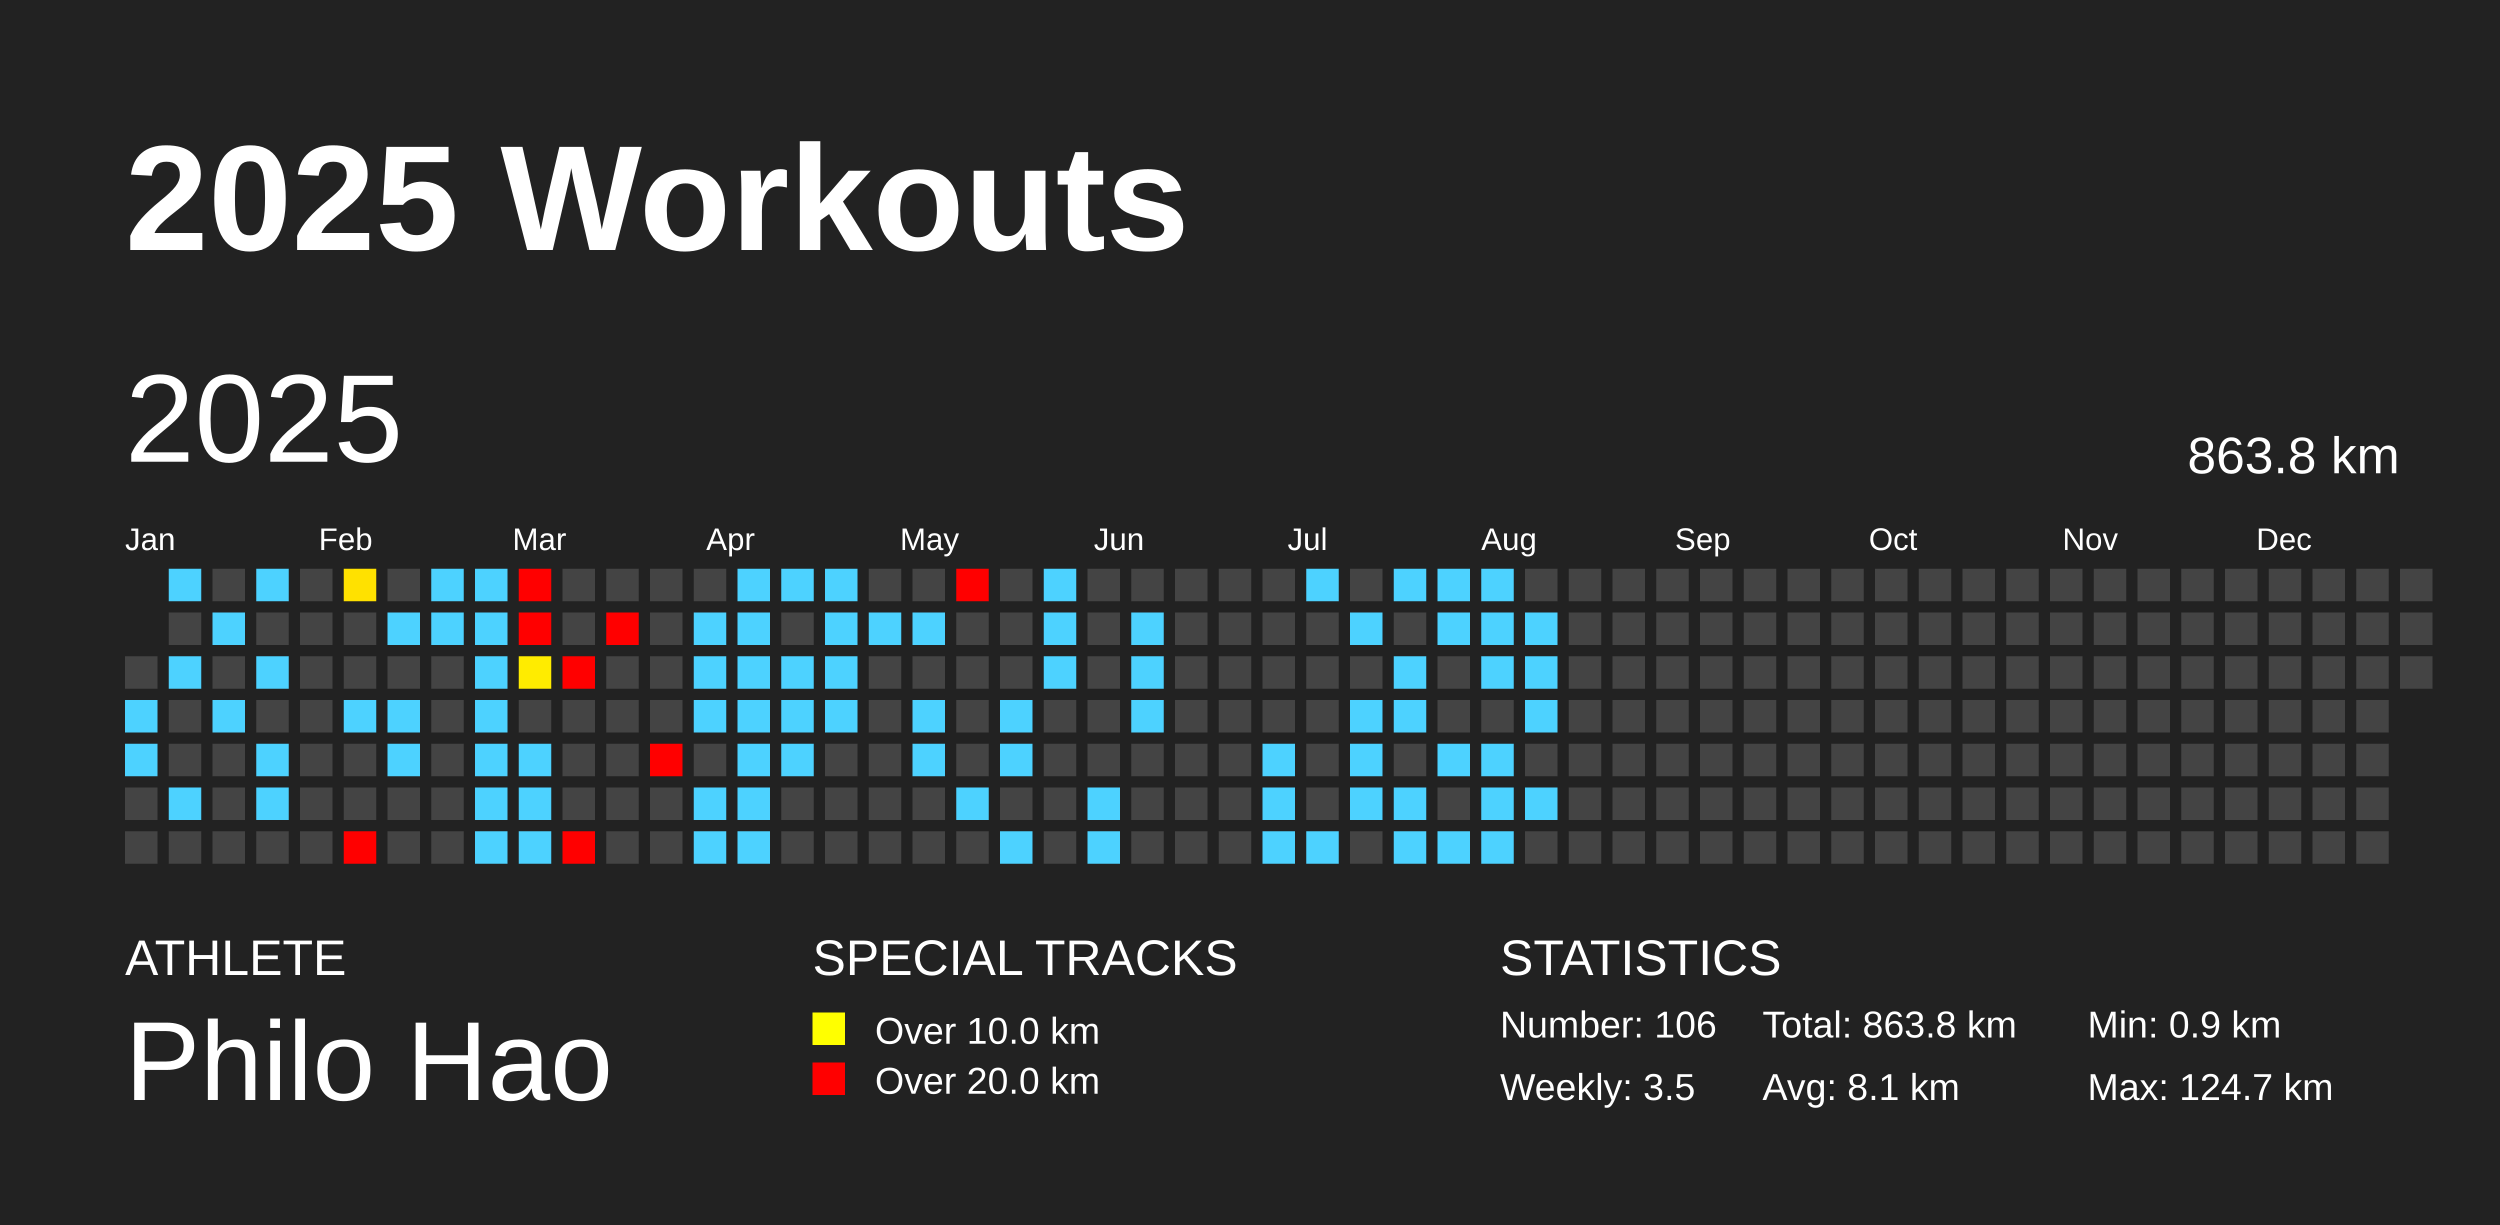
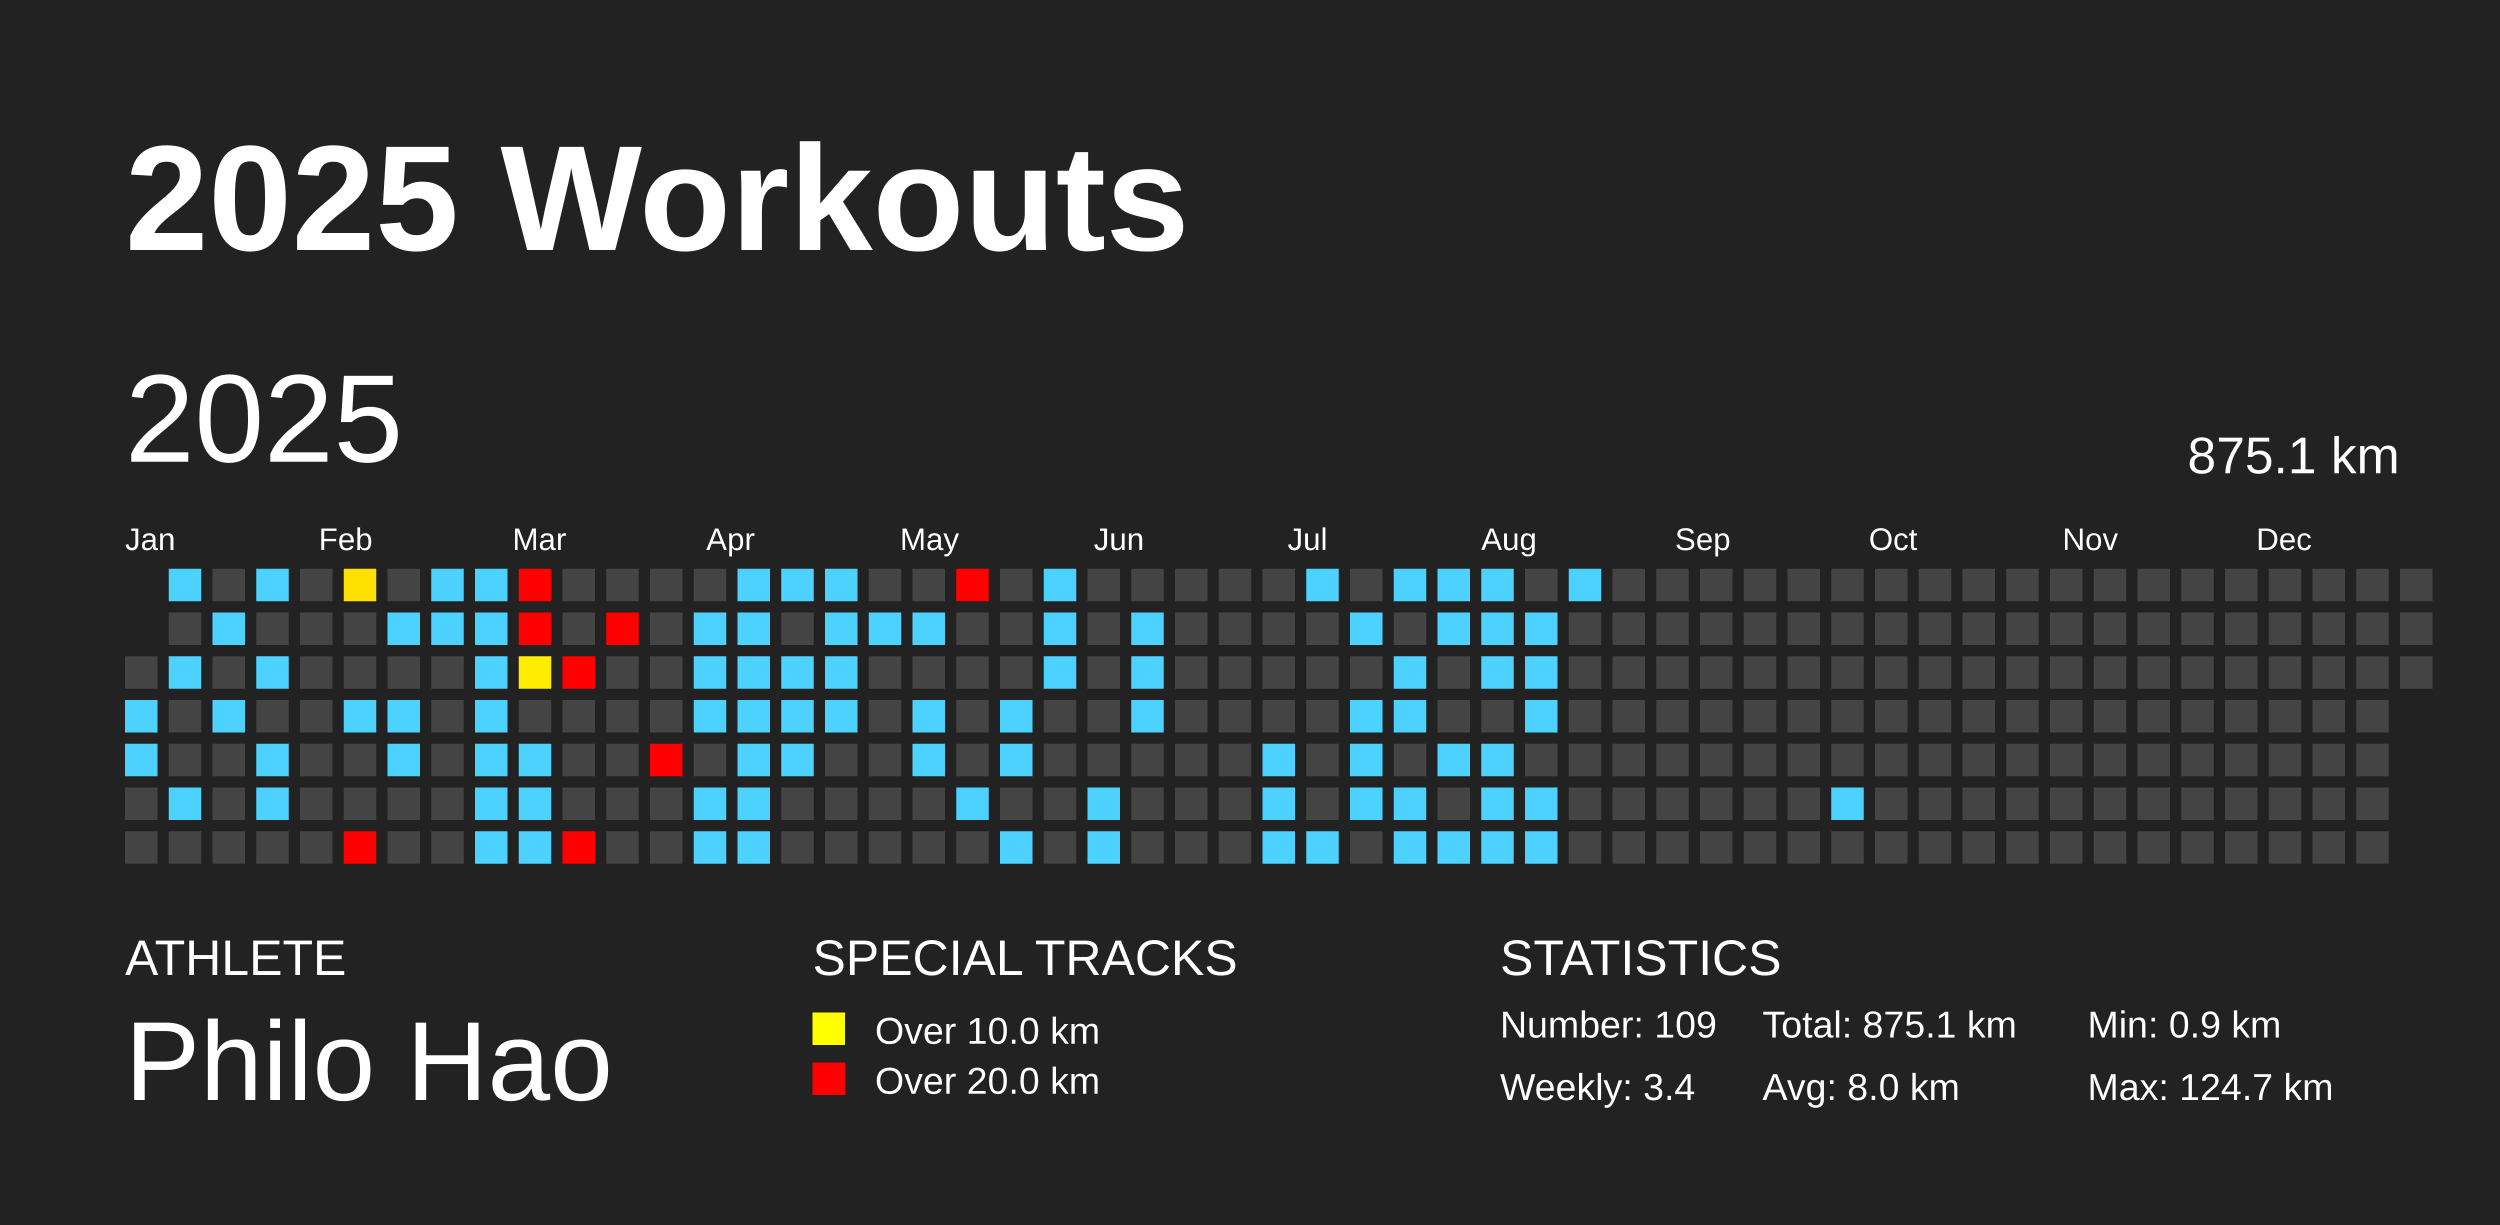
<svg xmlns="http://www.w3.org/2000/svg" baseProfile="full" height="98mm" version="1.1" viewBox="0,0,200,98" width="200mm">
  <defs />
  <rect fill="#222222" height="98" width="200" x="0" y="0" />
  <text fill="#FFFFFF" style="font-size:12px; font-family:Arial; font-weight:bold;" x="10" y="20">2025 Workouts</text>
  <text fill="#FFFFFF" style="font-size:4px; font-family:Arial" x="10" y="78">ATHLETE</text>
  <text fill="#FFFFFF" style="font-size:9px; font-family:Arial" x="10" y="88">Philo Hao</text>
  <text fill="#FFFFFF" style="font-size:4px; font-family:Arial" x="65" y="78">SPECIAL TRACKS</text>
  <rect fill="yellow" height="2.6" width="2.6" x="65" y="81" />
  <text fill="#FFFFFF" style="font-size:3px; font-family:Arial" x="70" y="83.5">Over 10.0 km</text>
  <rect fill="red" height="2.6" width="2.6" x="65" y="85" />
  <text fill="#FFFFFF" style="font-size:3px; font-family:Arial" x="70" y="87.5">Over 20.0 km</text>
  <text fill="#FFFFFF" style="font-size:4px; font-family:Arial" x="120" y="78">STATISTICS</text>
-   <text fill="#FFFFFF" style="font-size:3px; font-family:Arial" x="120" y="83">Number: 106</text>
-   <text fill="#FFFFFF" style="font-size:3px; font-family:Arial" x="120" y="88">Weekly: 3.5</text>
-   <text fill="#FFFFFF" style="font-size:3px; font-family:Arial" x="141" y="83">Total: 863.8 km</text>
-   <text fill="#FFFFFF" style="font-size:3px; font-family:Arial" x="141" y="88">Avg: 8.1 km</text>
+   <text fill="#FFFFFF" style="font-size:3px; font-family:Arial" x="120" y="83">Number: 109</text>
+   <text fill="#FFFFFF" style="font-size:3px; font-family:Arial" x="120" y="88">Weekly: 3.4</text>
+   <text fill="#FFFFFF" style="font-size:3px; font-family:Arial" x="141" y="83">Total: 875.1 km</text>
+   <text fill="#FFFFFF" style="font-size:3px; font-family:Arial" x="141" y="88">Avg: 8.0 km</text>
  <text fill="#FFFFFF" style="font-size:3px; font-family:Arial" x="167" y="83">Min: 0.9 km</text>
  <text fill="#FFFFFF" style="font-size:3px; font-family:Arial" x="167" y="88">Max: 124.7 km</text>
  <text dominant-baseline="hanging" fill="#FFFFFF" style="font-size:10.0px; font-family:Arial;" x="10" y="30">2025</text>
-   <text dominant-baseline="hanging" fill="#FFFFFF" style="font-size:4.125px; font-family:Arial;" x="175" y="35">863.8 km</text>
+   <text dominant-baseline="hanging" fill="#FFFFFF" style="font-size:4.125px; font-family:Arial;" x="175" y="35">875.1 km</text>
  <text fill="#FFFFFF" style="font-size:2.5px; font-family:Arial" x="10.0" y="44">Jan</text>
  <text fill="#FFFFFF" style="font-size:2.5px; font-family:Arial" x="25.5" y="44">Feb</text>
  <text fill="#FFFFFF" style="font-size:2.5px; font-family:Arial" x="41.0" y="44">Mar</text>
  <text fill="#FFFFFF" style="font-size:2.5px; font-family:Arial" x="56.5" y="44">Apr</text>
  <text fill="#FFFFFF" style="font-size:2.5px; font-family:Arial" x="72.0" y="44">May</text>
  <text fill="#FFFFFF" style="font-size:2.5px; font-family:Arial" x="87.5" y="44">Jun</text>
  <text fill="#FFFFFF" style="font-size:2.5px; font-family:Arial" x="103.0" y="44">Jul</text>
  <text fill="#FFFFFF" style="font-size:2.5px; font-family:Arial" x="118.5" y="44">Aug</text>
  <text fill="#FFFFFF" style="font-size:2.5px; font-family:Arial" x="134.0" y="44">Sep</text>
  <text fill="#FFFFFF" style="font-size:2.5px; font-family:Arial" x="149.5" y="44">Oct</text>
  <text fill="#FFFFFF" style="font-size:2.5px; font-family:Arial" x="165.0" y="44">Nov</text>
  <text fill="#FFFFFF" style="font-size:2.5px; font-family:Arial" x="180.5" y="44">Dec</text>
  <rect fill="#444444" height="2.6" width="2.6" x="10.0" y="52.5" />
  <rect fill="#4dd2ff" height="2.6" width="2.6" x="10.0" y="56.0" />
  <rect fill="#4dd2ff" height="2.6" width="2.6" x="10.0" y="59.5" />
  <rect fill="#444444" height="2.6" width="2.6" x="10.0" y="63.0" />
  <rect fill="#444444" height="2.6" width="2.6" x="10.0" y="66.5" />
  <rect fill="#4dd2ff" height="2.6" width="2.6" x="13.5" y="45.5" />
  <rect fill="#444444" height="2.6" width="2.6" x="13.5" y="49.0" />
  <rect fill="#4dd2ff" height="2.6" width="2.6" x="13.5" y="52.5" />
  <rect fill="#444444" height="2.6" width="2.6" x="13.5" y="56.0" />
  <rect fill="#444444" height="2.6" width="2.6" x="13.5" y="59.5" />
  <rect fill="#4dd2ff" height="2.6" width="2.6" x="13.5" y="63.0" />
  <rect fill="#444444" height="2.6" width="2.6" x="13.5" y="66.5" />
  <rect fill="#444444" height="2.6" width="2.6" x="17.0" y="45.5" />
  <rect fill="#4dd2ff" height="2.6" width="2.6" x="17.0" y="49.0" />
  <rect fill="#444444" height="2.6" width="2.6" x="17.0" y="52.5" />
  <rect fill="#4dd2ff" height="2.6" width="2.6" x="17.0" y="56.0" />
  <rect fill="#444444" height="2.6" width="2.6" x="17.0" y="59.5" />
  <rect fill="#444444" height="2.6" width="2.6" x="17.0" y="63.0" />
  <rect fill="#444444" height="2.6" width="2.6" x="17.0" y="66.5" />
  <rect fill="#4dd2ff" height="2.6" width="2.6" x="20.5" y="45.5" />
  <rect fill="#444444" height="2.6" width="2.6" x="20.5" y="49.0" />
  <rect fill="#4dd2ff" height="2.6" width="2.6" x="20.5" y="52.5" />
  <rect fill="#444444" height="2.6" width="2.6" x="20.5" y="56.0" />
  <rect fill="#4dd2ff" height="2.6" width="2.6" x="20.5" y="59.5" />
  <rect fill="#4dd2ff" height="2.6" width="2.6" x="20.5" y="63.0" />
  <rect fill="#444444" height="2.6" width="2.6" x="20.5" y="66.5" />
  <rect fill="#444444" height="2.6" width="2.6" x="24.0" y="45.5" />
  <rect fill="#444444" height="2.6" width="2.6" x="24.0" y="49.0" />
  <rect fill="#444444" height="2.6" width="2.6" x="24.0" y="52.5" />
  <rect fill="#444444" height="2.6" width="2.6" x="24.0" y="56.0" />
  <rect fill="#444444" height="2.6" width="2.6" x="24.0" y="59.5" />
  <rect fill="#444444" height="2.6" width="2.6" x="24.0" y="63.0" />
  <rect fill="#444444" height="2.6" width="2.6" x="24.0" y="66.5" />
  <rect fill="#ffe100" height="2.6" width="2.6" x="27.5" y="45.5" />
  <rect fill="#444444" height="2.6" width="2.6" x="27.5" y="49.0" />
  <rect fill="#444444" height="2.6" width="2.6" x="27.5" y="52.5" />
  <rect fill="#4dd2ff" height="2.6" width="2.6" x="27.5" y="56.0" />
  <rect fill="#444444" height="2.6" width="2.6" x="27.5" y="59.5" />
  <rect fill="#444444" height="2.6" width="2.6" x="27.5" y="63.0" />
  <rect fill="red" height="2.6" width="2.6" x="27.5" y="66.5" />
  <rect fill="#444444" height="2.6" width="2.6" x="31.0" y="45.5" />
  <rect fill="#4dd2ff" height="2.6" width="2.6" x="31.0" y="49.0" />
  <rect fill="#444444" height="2.6" width="2.6" x="31.0" y="52.5" />
  <rect fill="#4dd2ff" height="2.6" width="2.6" x="31.0" y="56.0" />
  <rect fill="#4dd2ff" height="2.6" width="2.6" x="31.0" y="59.5" />
  <rect fill="#444444" height="2.6" width="2.6" x="31.0" y="63.0" />
  <rect fill="#444444" height="2.6" width="2.6" x="31.0" y="66.5" />
  <rect fill="#4dd2ff" height="2.6" width="2.6" x="34.5" y="45.5" />
  <rect fill="#4dd2ff" height="2.6" width="2.6" x="34.5" y="49.0" />
  <rect fill="#444444" height="2.6" width="2.6" x="34.5" y="52.5" />
  <rect fill="#444444" height="2.6" width="2.6" x="34.5" y="56.0" />
  <rect fill="#444444" height="2.6" width="2.6" x="34.5" y="59.5" />
  <rect fill="#444444" height="2.6" width="2.6" x="34.5" y="63.0" />
  <rect fill="#444444" height="2.6" width="2.6" x="34.5" y="66.5" />
  <rect fill="#4dd2ff" height="2.6" width="2.6" x="38.0" y="45.5" />
  <rect fill="#4dd2ff" height="2.6" width="2.6" x="38.0" y="49.0" />
  <rect fill="#4dd2ff" height="2.6" width="2.6" x="38.0" y="52.5" />
  <rect fill="#4dd2ff" height="2.6" width="2.6" x="38.0" y="56.0" />
  <rect fill="#4dd2ff" height="2.6" width="2.6" x="38.0" y="59.5" />
  <rect fill="#4dd2ff" height="2.6" width="2.6" x="38.0" y="63.0" />
  <rect fill="#4dd2ff" height="2.6" width="2.6" x="38.0" y="66.5" />
  <rect fill="red" height="2.6" width="2.6" x="41.5" y="45.5" />
  <rect fill="red" height="2.6" width="2.6" x="41.5" y="49.0" />
  <rect fill="#ffec00" height="2.6" width="2.6" x="41.5" y="52.5" />
  <rect fill="#444444" height="2.6" width="2.6" x="41.5" y="56.0" />
  <rect fill="#4dd2ff" height="2.6" width="2.6" x="41.5" y="59.5" />
  <rect fill="#4dd2ff" height="2.6" width="2.6" x="41.5" y="63.0" />
  <rect fill="#4dd2ff" height="2.6" width="2.6" x="41.5" y="66.5" />
  <rect fill="#444444" height="2.6" width="2.6" x="45.0" y="45.5" />
  <rect fill="#444444" height="2.6" width="2.6" x="45.0" y="49.0" />
  <rect fill="red" height="2.6" width="2.6" x="45.0" y="52.5" />
  <rect fill="#444444" height="2.6" width="2.6" x="45.0" y="56.0" />
  <rect fill="#444444" height="2.6" width="2.6" x="45.0" y="59.5" />
  <rect fill="#444444" height="2.6" width="2.6" x="45.0" y="63.0" />
  <rect fill="red" height="2.6" width="2.6" x="45.0" y="66.5" />
  <rect fill="#444444" height="2.6" width="2.6" x="48.5" y="45.5" />
  <rect fill="red" height="2.6" width="2.6" x="48.5" y="49.0" />
  <rect fill="#444444" height="2.6" width="2.6" x="48.5" y="52.5" />
  <rect fill="#444444" height="2.6" width="2.6" x="48.5" y="56.0" />
  <rect fill="#444444" height="2.6" width="2.6" x="48.5" y="59.5" />
  <rect fill="#444444" height="2.6" width="2.6" x="48.5" y="63.0" />
  <rect fill="#444444" height="2.6" width="2.6" x="48.5" y="66.5" />
  <rect fill="#444444" height="2.6" width="2.6" x="52.0" y="45.5" />
  <rect fill="#444444" height="2.6" width="2.6" x="52.0" y="49.0" />
  <rect fill="#444444" height="2.6" width="2.6" x="52.0" y="52.5" />
  <rect fill="#444444" height="2.6" width="2.6" x="52.0" y="56.0" />
  <rect fill="red" height="2.6" width="2.6" x="52.0" y="59.5" />
  <rect fill="#444444" height="2.6" width="2.6" x="52.0" y="63.0" />
  <rect fill="#444444" height="2.6" width="2.6" x="52.0" y="66.5" />
  <rect fill="#444444" height="2.6" width="2.6" x="55.5" y="45.5" />
  <rect fill="#4dd2ff" height="2.6" width="2.6" x="55.5" y="49.0" />
  <rect fill="#4dd2ff" height="2.6" width="2.6" x="55.5" y="52.5" />
  <rect fill="#4dd2ff" height="2.6" width="2.6" x="55.5" y="56.0" />
  <rect fill="#444444" height="2.6" width="2.6" x="55.5" y="59.5" />
  <rect fill="#4dd2ff" height="2.6" width="2.6" x="55.5" y="63.0" />
  <rect fill="#4dd2ff" height="2.6" width="2.6" x="55.5" y="66.5" />
  <rect fill="#4dd2ff" height="2.6" width="2.6" x="59.0" y="45.5" />
  <rect fill="#4dd2ff" height="2.6" width="2.6" x="59.0" y="49.0" />
  <rect fill="#4dd2ff" height="2.6" width="2.6" x="59.0" y="52.5" />
  <rect fill="#4dd2ff" height="2.6" width="2.6" x="59.0" y="56.0" />
  <rect fill="#4dd2ff" height="2.6" width="2.6" x="59.0" y="59.5" />
  <rect fill="#4dd2ff" height="2.6" width="2.6" x="59.0" y="63.0" />
  <rect fill="#4dd2ff" height="2.6" width="2.6" x="59.0" y="66.5" />
  <rect fill="#4dd2ff" height="2.6" width="2.6" x="62.5" y="45.5" />
  <rect fill="#444444" height="2.6" width="2.6" x="62.5" y="49.0" />
  <rect fill="#4dd2ff" height="2.6" width="2.6" x="62.5" y="52.5" />
  <rect fill="#4dd2ff" height="2.6" width="2.6" x="62.5" y="56.0" />
  <rect fill="#4dd2ff" height="2.6" width="2.6" x="62.5" y="59.5" />
  <rect fill="#444444" height="2.6" width="2.6" x="62.5" y="63.0" />
  <rect fill="#444444" height="2.6" width="2.6" x="62.5" y="66.5" />
  <rect fill="#4dd2ff" height="2.6" width="2.6" x="66.0" y="45.5" />
  <rect fill="#4dd2ff" height="2.6" width="2.6" x="66.0" y="49.0" />
  <rect fill="#4dd2ff" height="2.6" width="2.6" x="66.0" y="52.5" />
  <rect fill="#4dd2ff" height="2.6" width="2.6" x="66.0" y="56.0" />
  <rect fill="#444444" height="2.6" width="2.6" x="66.0" y="59.5" />
  <rect fill="#444444" height="2.6" width="2.6" x="66.0" y="63.0" />
  <rect fill="#444444" height="2.6" width="2.6" x="66.0" y="66.5" />
  <rect fill="#444444" height="2.6" width="2.6" x="69.5" y="45.5" />
  <rect fill="#4dd2ff" height="2.6" width="2.6" x="69.5" y="49.0" />
  <rect fill="#444444" height="2.6" width="2.6" x="69.5" y="52.5" />
  <rect fill="#444444" height="2.6" width="2.6" x="69.5" y="56.0" />
  <rect fill="#444444" height="2.6" width="2.6" x="69.5" y="59.5" />
  <rect fill="#444444" height="2.6" width="2.6" x="69.5" y="63.0" />
  <rect fill="#444444" height="2.6" width="2.6" x="69.5" y="66.5" />
  <rect fill="#444444" height="2.6" width="2.6" x="73.0" y="45.5" />
  <rect fill="#4dd2ff" height="2.6" width="2.6" x="73.0" y="49.0" />
  <rect fill="#444444" height="2.6" width="2.6" x="73.0" y="52.5" />
  <rect fill="#4dd2ff" height="2.6" width="2.6" x="73.0" y="56.0" />
  <rect fill="#4dd2ff" height="2.6" width="2.6" x="73.0" y="59.5" />
  <rect fill="#444444" height="2.6" width="2.6" x="73.0" y="63.0" />
  <rect fill="#444444" height="2.6" width="2.6" x="73.0" y="66.5" />
  <rect fill="red" height="2.6" width="2.6" x="76.5" y="45.5" />
  <rect fill="#444444" height="2.6" width="2.6" x="76.5" y="49.0" />
  <rect fill="#444444" height="2.6" width="2.6" x="76.5" y="52.5" />
  <rect fill="#444444" height="2.6" width="2.6" x="76.5" y="56.0" />
  <rect fill="#444444" height="2.6" width="2.6" x="76.5" y="59.5" />
  <rect fill="#4dd2ff" height="2.6" width="2.6" x="76.5" y="63.0" />
  <rect fill="#444444" height="2.6" width="2.6" x="76.5" y="66.5" />
  <rect fill="#444444" height="2.6" width="2.6" x="80.0" y="45.5" />
  <rect fill="#444444" height="2.6" width="2.6" x="80.0" y="49.0" />
  <rect fill="#444444" height="2.6" width="2.6" x="80.0" y="52.5" />
  <rect fill="#4dd2ff" height="2.6" width="2.6" x="80.0" y="56.0" />
  <rect fill="#4dd2ff" height="2.6" width="2.6" x="80.0" y="59.5" />
  <rect fill="#444444" height="2.6" width="2.6" x="80.0" y="63.0" />
  <rect fill="#4dd2ff" height="2.6" width="2.6" x="80.0" y="66.5" />
  <rect fill="#4dd2ff" height="2.6" width="2.6" x="83.5" y="45.5" />
  <rect fill="#4dd2ff" height="2.6" width="2.6" x="83.5" y="49.0" />
  <rect fill="#4dd2ff" height="2.6" width="2.6" x="83.5" y="52.5" />
  <rect fill="#444444" height="2.6" width="2.6" x="83.5" y="56.0" />
  <rect fill="#444444" height="2.6" width="2.6" x="83.5" y="59.5" />
  <rect fill="#444444" height="2.6" width="2.6" x="83.5" y="63.0" />
  <rect fill="#444444" height="2.6" width="2.6" x="83.5" y="66.5" />
  <rect fill="#444444" height="2.6" width="2.6" x="87.0" y="45.5" />
  <rect fill="#444444" height="2.6" width="2.6" x="87.0" y="49.0" />
  <rect fill="#444444" height="2.6" width="2.6" x="87.0" y="52.5" />
  <rect fill="#444444" height="2.6" width="2.6" x="87.0" y="56.0" />
  <rect fill="#444444" height="2.6" width="2.6" x="87.0" y="59.5" />
  <rect fill="#4dd2ff" height="2.6" width="2.6" x="87.0" y="63.0" />
  <rect fill="#4dd2ff" height="2.6" width="2.6" x="87.0" y="66.5" />
  <rect fill="#444444" height="2.6" width="2.6" x="90.5" y="45.5" />
  <rect fill="#4dd2ff" height="2.6" width="2.6" x="90.5" y="49.0" />
  <rect fill="#4dd2ff" height="2.6" width="2.6" x="90.5" y="52.5" />
  <rect fill="#4dd2ff" height="2.6" width="2.6" x="90.5" y="56.0" />
  <rect fill="#444444" height="2.6" width="2.6" x="90.5" y="59.5" />
  <rect fill="#444444" height="2.6" width="2.6" x="90.5" y="63.0" />
  <rect fill="#444444" height="2.6" width="2.6" x="90.5" y="66.5" />
  <rect fill="#444444" height="2.6" width="2.6" x="94.0" y="45.5" />
  <rect fill="#444444" height="2.6" width="2.6" x="94.0" y="49.0" />
  <rect fill="#444444" height="2.6" width="2.6" x="94.0" y="52.5" />
  <rect fill="#444444" height="2.6" width="2.6" x="94.0" y="56.0" />
  <rect fill="#444444" height="2.6" width="2.6" x="94.0" y="59.5" />
  <rect fill="#444444" height="2.6" width="2.6" x="94.0" y="63.0" />
  <rect fill="#444444" height="2.6" width="2.6" x="94.0" y="66.5" />
  <rect fill="#444444" height="2.6" width="2.6" x="97.5" y="45.5" />
  <rect fill="#444444" height="2.6" width="2.6" x="97.5" y="49.0" />
  <rect fill="#444444" height="2.6" width="2.6" x="97.5" y="52.5" />
  <rect fill="#444444" height="2.6" width="2.6" x="97.5" y="56.0" />
  <rect fill="#444444" height="2.6" width="2.6" x="97.5" y="59.5" />
  <rect fill="#444444" height="2.6" width="2.6" x="97.5" y="63.0" />
  <rect fill="#444444" height="2.6" width="2.6" x="97.5" y="66.5" />
  <rect fill="#444444" height="2.6" width="2.6" x="101.0" y="45.5" />
  <rect fill="#444444" height="2.6" width="2.6" x="101.0" y="49.0" />
  <rect fill="#444444" height="2.6" width="2.6" x="101.0" y="52.5" />
  <rect fill="#444444" height="2.6" width="2.6" x="101.0" y="56.0" />
  <rect fill="#4dd2ff" height="2.6" width="2.6" x="101.0" y="59.5" />
  <rect fill="#4dd2ff" height="2.6" width="2.6" x="101.0" y="63.0" />
  <rect fill="#4dd2ff" height="2.6" width="2.6" x="101.0" y="66.5" />
  <rect fill="#4dd2ff" height="2.6" width="2.6" x="104.5" y="45.5" />
  <rect fill="#444444" height="2.6" width="2.6" x="104.5" y="49.0" />
  <rect fill="#444444" height="2.6" width="2.6" x="104.5" y="52.5" />
  <rect fill="#444444" height="2.6" width="2.6" x="104.5" y="56.0" />
  <rect fill="#444444" height="2.6" width="2.6" x="104.5" y="59.5" />
  <rect fill="#444444" height="2.6" width="2.6" x="104.5" y="63.0" />
  <rect fill="#4dd2ff" height="2.6" width="2.6" x="104.5" y="66.5" />
  <rect fill="#444444" height="2.6" width="2.6" x="108.0" y="45.5" />
  <rect fill="#4dd2ff" height="2.6" width="2.6" x="108.0" y="49.0" />
  <rect fill="#444444" height="2.6" width="2.6" x="108.0" y="52.5" />
  <rect fill="#4dd2ff" height="2.6" width="2.6" x="108.0" y="56.0" />
  <rect fill="#4dd2ff" height="2.6" width="2.6" x="108.0" y="59.5" />
  <rect fill="#4dd2ff" height="2.6" width="2.6" x="108.0" y="63.0" />
  <rect fill="#444444" height="2.6" width="2.6" x="108.0" y="66.5" />
  <rect fill="#4dd2ff" height="2.6" width="2.6" x="111.5" y="45.5" />
  <rect fill="#444444" height="2.6" width="2.6" x="111.5" y="49.0" />
  <rect fill="#4dd2ff" height="2.6" width="2.6" x="111.5" y="52.5" />
  <rect fill="#4dd2ff" height="2.6" width="2.6" x="111.5" y="56.0" />
  <rect fill="#444444" height="2.6" width="2.6" x="111.5" y="59.5" />
  <rect fill="#4dd2ff" height="2.6" width="2.6" x="111.5" y="63.0" />
  <rect fill="#4dd2ff" height="2.6" width="2.6" x="111.5" y="66.5" />
  <rect fill="#4dd2ff" height="2.6" width="2.6" x="115.0" y="45.5" />
  <rect fill="#4dd2ff" height="2.6" width="2.6" x="115.0" y="49.0" />
  <rect fill="#444444" height="2.6" width="2.6" x="115.0" y="52.5" />
  <rect fill="#444444" height="2.6" width="2.6" x="115.0" y="56.0" />
  <rect fill="#4dd2ff" height="2.6" width="2.6" x="115.0" y="59.5" />
  <rect fill="#444444" height="2.6" width="2.6" x="115.0" y="63.0" />
  <rect fill="#4dd2ff" height="2.6" width="2.6" x="115.0" y="66.5" />
  <rect fill="#4dd2ff" height="2.6" width="2.6" x="118.5" y="45.5" />
  <rect fill="#4dd2ff" height="2.6" width="2.6" x="118.5" y="49.0" />
  <rect fill="#4dd2ff" height="2.6" width="2.6" x="118.5" y="52.5" />
  <rect fill="#444444" height="2.6" width="2.6" x="118.5" y="56.0" />
  <rect fill="#4dd2ff" height="2.6" width="2.6" x="118.5" y="59.5" />
  <rect fill="#4dd2ff" height="2.6" width="2.6" x="118.5" y="63.0" />
  <rect fill="#4dd2ff" height="2.6" width="2.6" x="118.5" y="66.5" />
  <rect fill="#444444" height="2.6" width="2.6" x="122.0" y="45.5" />
  <rect fill="#4dd2ff" height="2.6" width="2.6" x="122.0" y="49.0" />
  <rect fill="#4dd2ff" height="2.6" width="2.6" x="122.0" y="52.5" />
  <rect fill="#4dd2ff" height="2.6" width="2.6" x="122.0" y="56.0" />
  <rect fill="#444444" height="2.6" width="2.6" x="122.0" y="59.5" />
  <rect fill="#4dd2ff" height="2.6" width="2.6" x="122.0" y="63.0" />
-   <rect fill="#444444" height="2.6" width="2.6" x="122.0" y="66.5" />
-   <rect fill="#444444" height="2.6" width="2.6" x="125.5" y="45.5" />
+   <rect fill="#4dd2ff" height="2.6" width="2.6" x="122.0" y="66.5" />
+   <rect fill="#4dd2ff" height="2.6" width="2.6" x="125.5" y="45.5" />
  <rect fill="#444444" height="2.6" width="2.6" x="125.5" y="49.0" />
  <rect fill="#444444" height="2.6" width="2.6" x="125.5" y="52.5" />
  <rect fill="#444444" height="2.6" width="2.6" x="125.5" y="56.0" />
  <rect fill="#444444" height="2.6" width="2.6" x="125.5" y="59.5" />
  <rect fill="#444444" height="2.6" width="2.6" x="125.5" y="63.0" />
  <rect fill="#444444" height="2.6" width="2.6" x="125.5" y="66.5" />
  <rect fill="#444444" height="2.6" width="2.6" x="129.0" y="45.5" />
  <rect fill="#444444" height="2.6" width="2.6" x="129.0" y="49.0" />
  <rect fill="#444444" height="2.6" width="2.6" x="129.0" y="52.5" />
  <rect fill="#444444" height="2.6" width="2.6" x="129.0" y="56.0" />
  <rect fill="#444444" height="2.6" width="2.6" x="129.0" y="59.5" />
  <rect fill="#444444" height="2.6" width="2.6" x="129.0" y="63.0" />
  <rect fill="#444444" height="2.6" width="2.6" x="129.0" y="66.5" />
  <rect fill="#444444" height="2.6" width="2.6" x="132.5" y="45.5" />
  <rect fill="#444444" height="2.6" width="2.6" x="132.5" y="49.0" />
  <rect fill="#444444" height="2.6" width="2.6" x="132.5" y="52.5" />
  <rect fill="#444444" height="2.6" width="2.6" x="132.5" y="56.0" />
  <rect fill="#444444" height="2.6" width="2.6" x="132.5" y="59.5" />
  <rect fill="#444444" height="2.6" width="2.6" x="132.5" y="63.0" />
  <rect fill="#444444" height="2.6" width="2.6" x="132.5" y="66.5" />
  <rect fill="#444444" height="2.6" width="2.6" x="136.0" y="45.5" />
  <rect fill="#444444" height="2.6" width="2.6" x="136.0" y="49.0" />
  <rect fill="#444444" height="2.6" width="2.6" x="136.0" y="52.5" />
  <rect fill="#444444" height="2.6" width="2.6" x="136.0" y="56.0" />
  <rect fill="#444444" height="2.6" width="2.6" x="136.0" y="59.5" />
  <rect fill="#444444" height="2.6" width="2.6" x="136.0" y="63.0" />
  <rect fill="#444444" height="2.6" width="2.6" x="136.0" y="66.5" />
  <rect fill="#444444" height="2.6" width="2.6" x="139.5" y="45.5" />
  <rect fill="#444444" height="2.6" width="2.6" x="139.5" y="49.0" />
  <rect fill="#444444" height="2.6" width="2.6" x="139.5" y="52.5" />
  <rect fill="#444444" height="2.6" width="2.6" x="139.5" y="56.0" />
  <rect fill="#444444" height="2.6" width="2.6" x="139.5" y="59.5" />
  <rect fill="#444444" height="2.6" width="2.6" x="139.5" y="63.0" />
  <rect fill="#444444" height="2.6" width="2.6" x="139.5" y="66.5" />
  <rect fill="#444444" height="2.6" width="2.6" x="143.0" y="45.5" />
  <rect fill="#444444" height="2.6" width="2.6" x="143.0" y="49.0" />
  <rect fill="#444444" height="2.6" width="2.6" x="143.0" y="52.5" />
  <rect fill="#444444" height="2.6" width="2.6" x="143.0" y="56.0" />
  <rect fill="#444444" height="2.6" width="2.6" x="143.0" y="59.5" />
  <rect fill="#444444" height="2.6" width="2.6" x="143.0" y="63.0" />
  <rect fill="#444444" height="2.6" width="2.6" x="143.0" y="66.5" />
  <rect fill="#444444" height="2.6" width="2.6" x="146.5" y="45.5" />
  <rect fill="#444444" height="2.6" width="2.6" x="146.5" y="49.0" />
  <rect fill="#444444" height="2.6" width="2.6" x="146.5" y="52.5" />
  <rect fill="#444444" height="2.6" width="2.6" x="146.5" y="56.0" />
  <rect fill="#444444" height="2.6" width="2.6" x="146.5" y="59.5" />
-   <rect fill="#444444" height="2.6" width="2.6" x="146.5" y="63.0" />
+   <rect fill="#4dd2ff" height="2.6" width="2.6" x="146.5" y="63.0" />
  <rect fill="#444444" height="2.6" width="2.6" x="146.5" y="66.5" />
  <rect fill="#444444" height="2.6" width="2.6" x="150.0" y="45.5" />
  <rect fill="#444444" height="2.6" width="2.6" x="150.0" y="49.0" />
  <rect fill="#444444" height="2.6" width="2.6" x="150.0" y="52.5" />
  <rect fill="#444444" height="2.6" width="2.6" x="150.0" y="56.0" />
  <rect fill="#444444" height="2.6" width="2.6" x="150.0" y="59.5" />
  <rect fill="#444444" height="2.6" width="2.6" x="150.0" y="63.0" />
  <rect fill="#444444" height="2.6" width="2.6" x="150.0" y="66.5" />
  <rect fill="#444444" height="2.6" width="2.6" x="153.5" y="45.5" />
  <rect fill="#444444" height="2.6" width="2.6" x="153.5" y="49.0" />
  <rect fill="#444444" height="2.6" width="2.6" x="153.5" y="52.5" />
  <rect fill="#444444" height="2.6" width="2.6" x="153.5" y="56.0" />
  <rect fill="#444444" height="2.6" width="2.6" x="153.5" y="59.5" />
  <rect fill="#444444" height="2.6" width="2.6" x="153.5" y="63.0" />
  <rect fill="#444444" height="2.6" width="2.6" x="153.5" y="66.5" />
  <rect fill="#444444" height="2.6" width="2.6" x="157.0" y="45.5" />
  <rect fill="#444444" height="2.6" width="2.6" x="157.0" y="49.0" />
  <rect fill="#444444" height="2.6" width="2.6" x="157.0" y="52.5" />
  <rect fill="#444444" height="2.6" width="2.6" x="157.0" y="56.0" />
  <rect fill="#444444" height="2.6" width="2.6" x="157.0" y="59.5" />
  <rect fill="#444444" height="2.6" width="2.6" x="157.0" y="63.0" />
  <rect fill="#444444" height="2.6" width="2.6" x="157.0" y="66.5" />
  <rect fill="#444444" height="2.6" width="2.6" x="160.5" y="45.5" />
  <rect fill="#444444" height="2.6" width="2.6" x="160.5" y="49.0" />
  <rect fill="#444444" height="2.6" width="2.6" x="160.5" y="52.5" />
  <rect fill="#444444" height="2.6" width="2.6" x="160.5" y="56.0" />
  <rect fill="#444444" height="2.6" width="2.6" x="160.5" y="59.5" />
  <rect fill="#444444" height="2.6" width="2.6" x="160.5" y="63.0" />
  <rect fill="#444444" height="2.6" width="2.6" x="160.5" y="66.5" />
  <rect fill="#444444" height="2.6" width="2.6" x="164.0" y="45.5" />
  <rect fill="#444444" height="2.6" width="2.6" x="164.0" y="49.0" />
  <rect fill="#444444" height="2.6" width="2.6" x="164.0" y="52.5" />
  <rect fill="#444444" height="2.6" width="2.6" x="164.0" y="56.0" />
  <rect fill="#444444" height="2.6" width="2.6" x="164.0" y="59.5" />
  <rect fill="#444444" height="2.6" width="2.6" x="164.0" y="63.0" />
  <rect fill="#444444" height="2.6" width="2.6" x="164.0" y="66.5" />
  <rect fill="#444444" height="2.6" width="2.6" x="167.5" y="45.5" />
  <rect fill="#444444" height="2.6" width="2.6" x="167.5" y="49.0" />
  <rect fill="#444444" height="2.6" width="2.6" x="167.5" y="52.5" />
  <rect fill="#444444" height="2.6" width="2.6" x="167.5" y="56.0" />
  <rect fill="#444444" height="2.6" width="2.6" x="167.5" y="59.5" />
  <rect fill="#444444" height="2.6" width="2.6" x="167.5" y="63.0" />
  <rect fill="#444444" height="2.6" width="2.6" x="167.5" y="66.5" />
  <rect fill="#444444" height="2.6" width="2.6" x="171.0" y="45.5" />
  <rect fill="#444444" height="2.6" width="2.6" x="171.0" y="49.0" />
  <rect fill="#444444" height="2.6" width="2.6" x="171.0" y="52.5" />
  <rect fill="#444444" height="2.6" width="2.6" x="171.0" y="56.0" />
  <rect fill="#444444" height="2.6" width="2.6" x="171.0" y="59.5" />
  <rect fill="#444444" height="2.6" width="2.6" x="171.0" y="63.0" />
  <rect fill="#444444" height="2.6" width="2.6" x="171.0" y="66.5" />
  <rect fill="#444444" height="2.6" width="2.6" x="174.5" y="45.5" />
  <rect fill="#444444" height="2.6" width="2.6" x="174.5" y="49.0" />
  <rect fill="#444444" height="2.6" width="2.6" x="174.5" y="52.5" />
  <rect fill="#444444" height="2.6" width="2.6" x="174.5" y="56.0" />
  <rect fill="#444444" height="2.6" width="2.6" x="174.5" y="59.5" />
  <rect fill="#444444" height="2.6" width="2.6" x="174.5" y="63.0" />
  <rect fill="#444444" height="2.6" width="2.6" x="174.5" y="66.5" />
  <rect fill="#444444" height="2.6" width="2.6" x="178.0" y="45.5" />
  <rect fill="#444444" height="2.6" width="2.6" x="178.0" y="49.0" />
  <rect fill="#444444" height="2.6" width="2.6" x="178.0" y="52.5" />
  <rect fill="#444444" height="2.6" width="2.6" x="178.0" y="56.0" />
  <rect fill="#444444" height="2.6" width="2.6" x="178.0" y="59.5" />
  <rect fill="#444444" height="2.6" width="2.6" x="178.0" y="63.0" />
  <rect fill="#444444" height="2.6" width="2.6" x="178.0" y="66.5" />
  <rect fill="#444444" height="2.6" width="2.6" x="181.5" y="45.5" />
  <rect fill="#444444" height="2.6" width="2.6" x="181.5" y="49.0" />
  <rect fill="#444444" height="2.6" width="2.6" x="181.5" y="52.5" />
  <rect fill="#444444" height="2.6" width="2.6" x="181.5" y="56.0" />
  <rect fill="#444444" height="2.6" width="2.6" x="181.5" y="59.5" />
  <rect fill="#444444" height="2.6" width="2.6" x="181.5" y="63.0" />
  <rect fill="#444444" height="2.6" width="2.6" x="181.5" y="66.5" />
  <rect fill="#444444" height="2.6" width="2.6" x="185.0" y="45.5" />
  <rect fill="#444444" height="2.6" width="2.6" x="185.0" y="49.0" />
  <rect fill="#444444" height="2.6" width="2.6" x="185.0" y="52.5" />
  <rect fill="#444444" height="2.6" width="2.6" x="185.0" y="56.0" />
  <rect fill="#444444" height="2.6" width="2.6" x="185.0" y="59.5" />
  <rect fill="#444444" height="2.6" width="2.6" x="185.0" y="63.0" />
  <rect fill="#444444" height="2.6" width="2.6" x="185.0" y="66.5" />
  <rect fill="#444444" height="2.6" width="2.6" x="188.5" y="45.5" />
  <rect fill="#444444" height="2.6" width="2.6" x="188.5" y="49.0" />
  <rect fill="#444444" height="2.6" width="2.6" x="188.5" y="52.5" />
  <rect fill="#444444" height="2.6" width="2.6" x="188.5" y="56.0" />
  <rect fill="#444444" height="2.6" width="2.6" x="188.5" y="59.5" />
  <rect fill="#444444" height="2.6" width="2.6" x="188.5" y="63.0" />
  <rect fill="#444444" height="2.6" width="2.6" x="188.5" y="66.5" />
  <rect fill="#444444" height="2.6" width="2.6" x="192.0" y="45.5" />
  <rect fill="#444444" height="2.6" width="2.6" x="192.0" y="49.0" />
  <rect fill="#444444" height="2.6" width="2.6" x="192.0" y="52.5" />
</svg>
